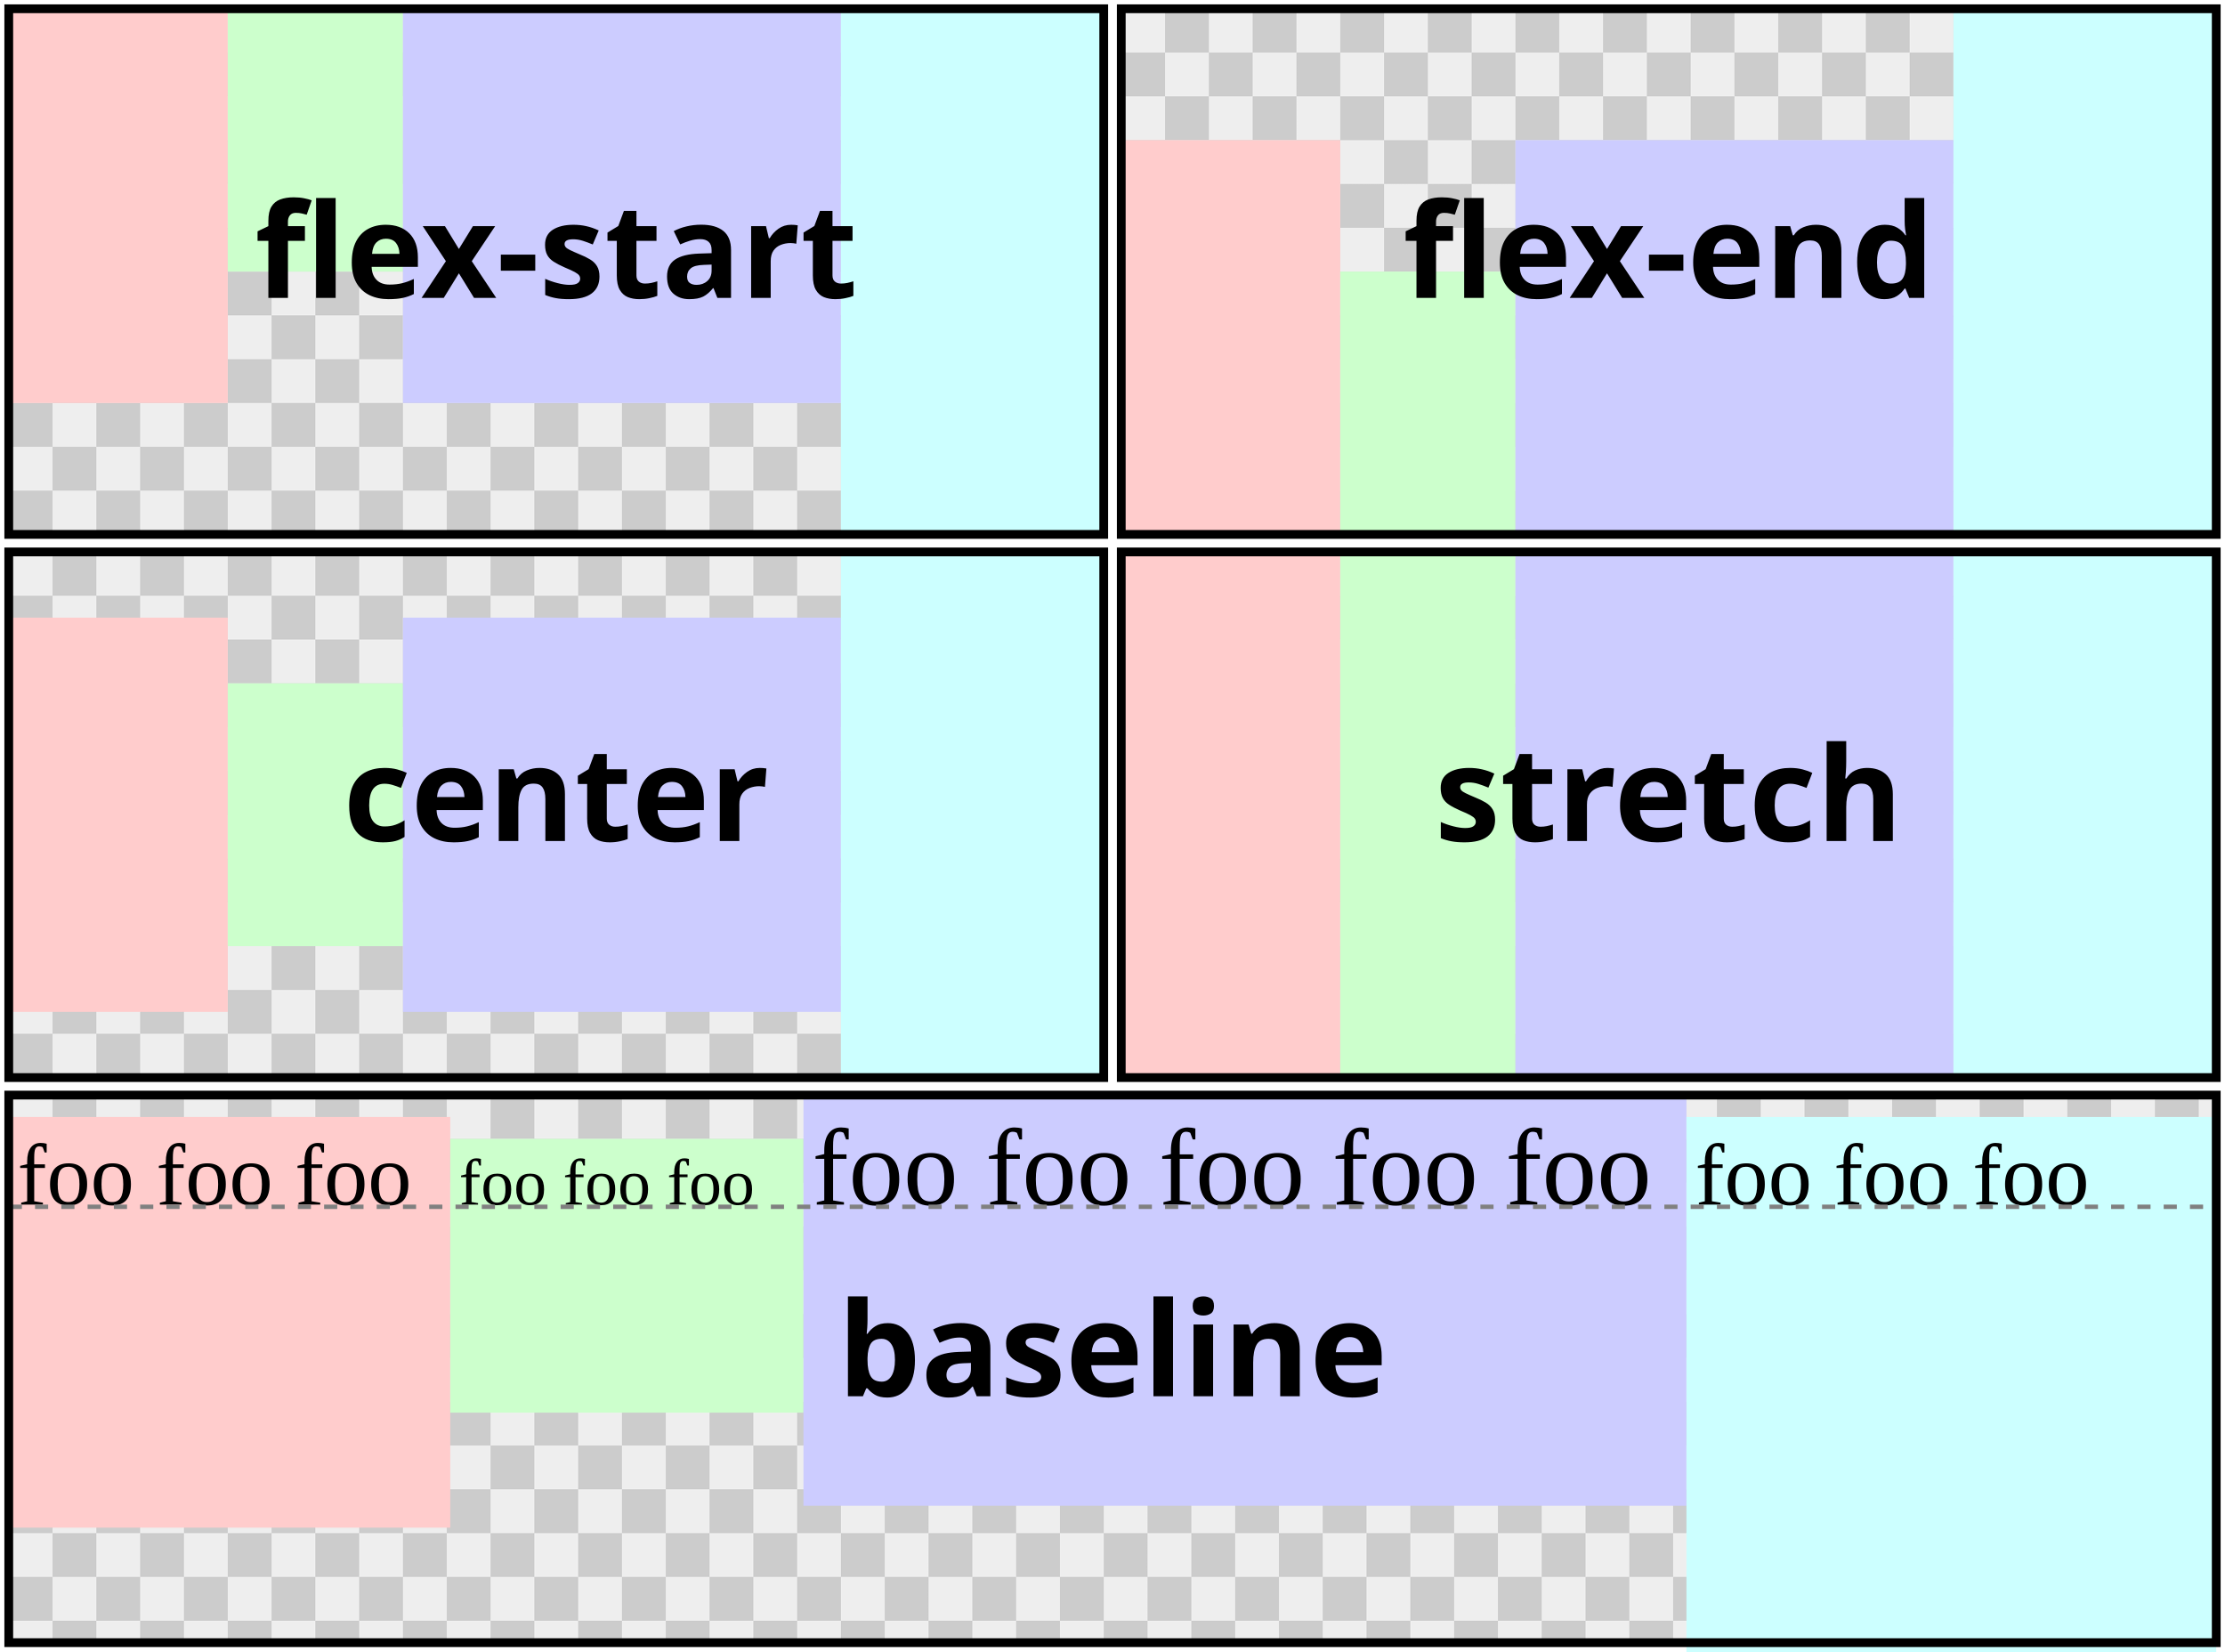
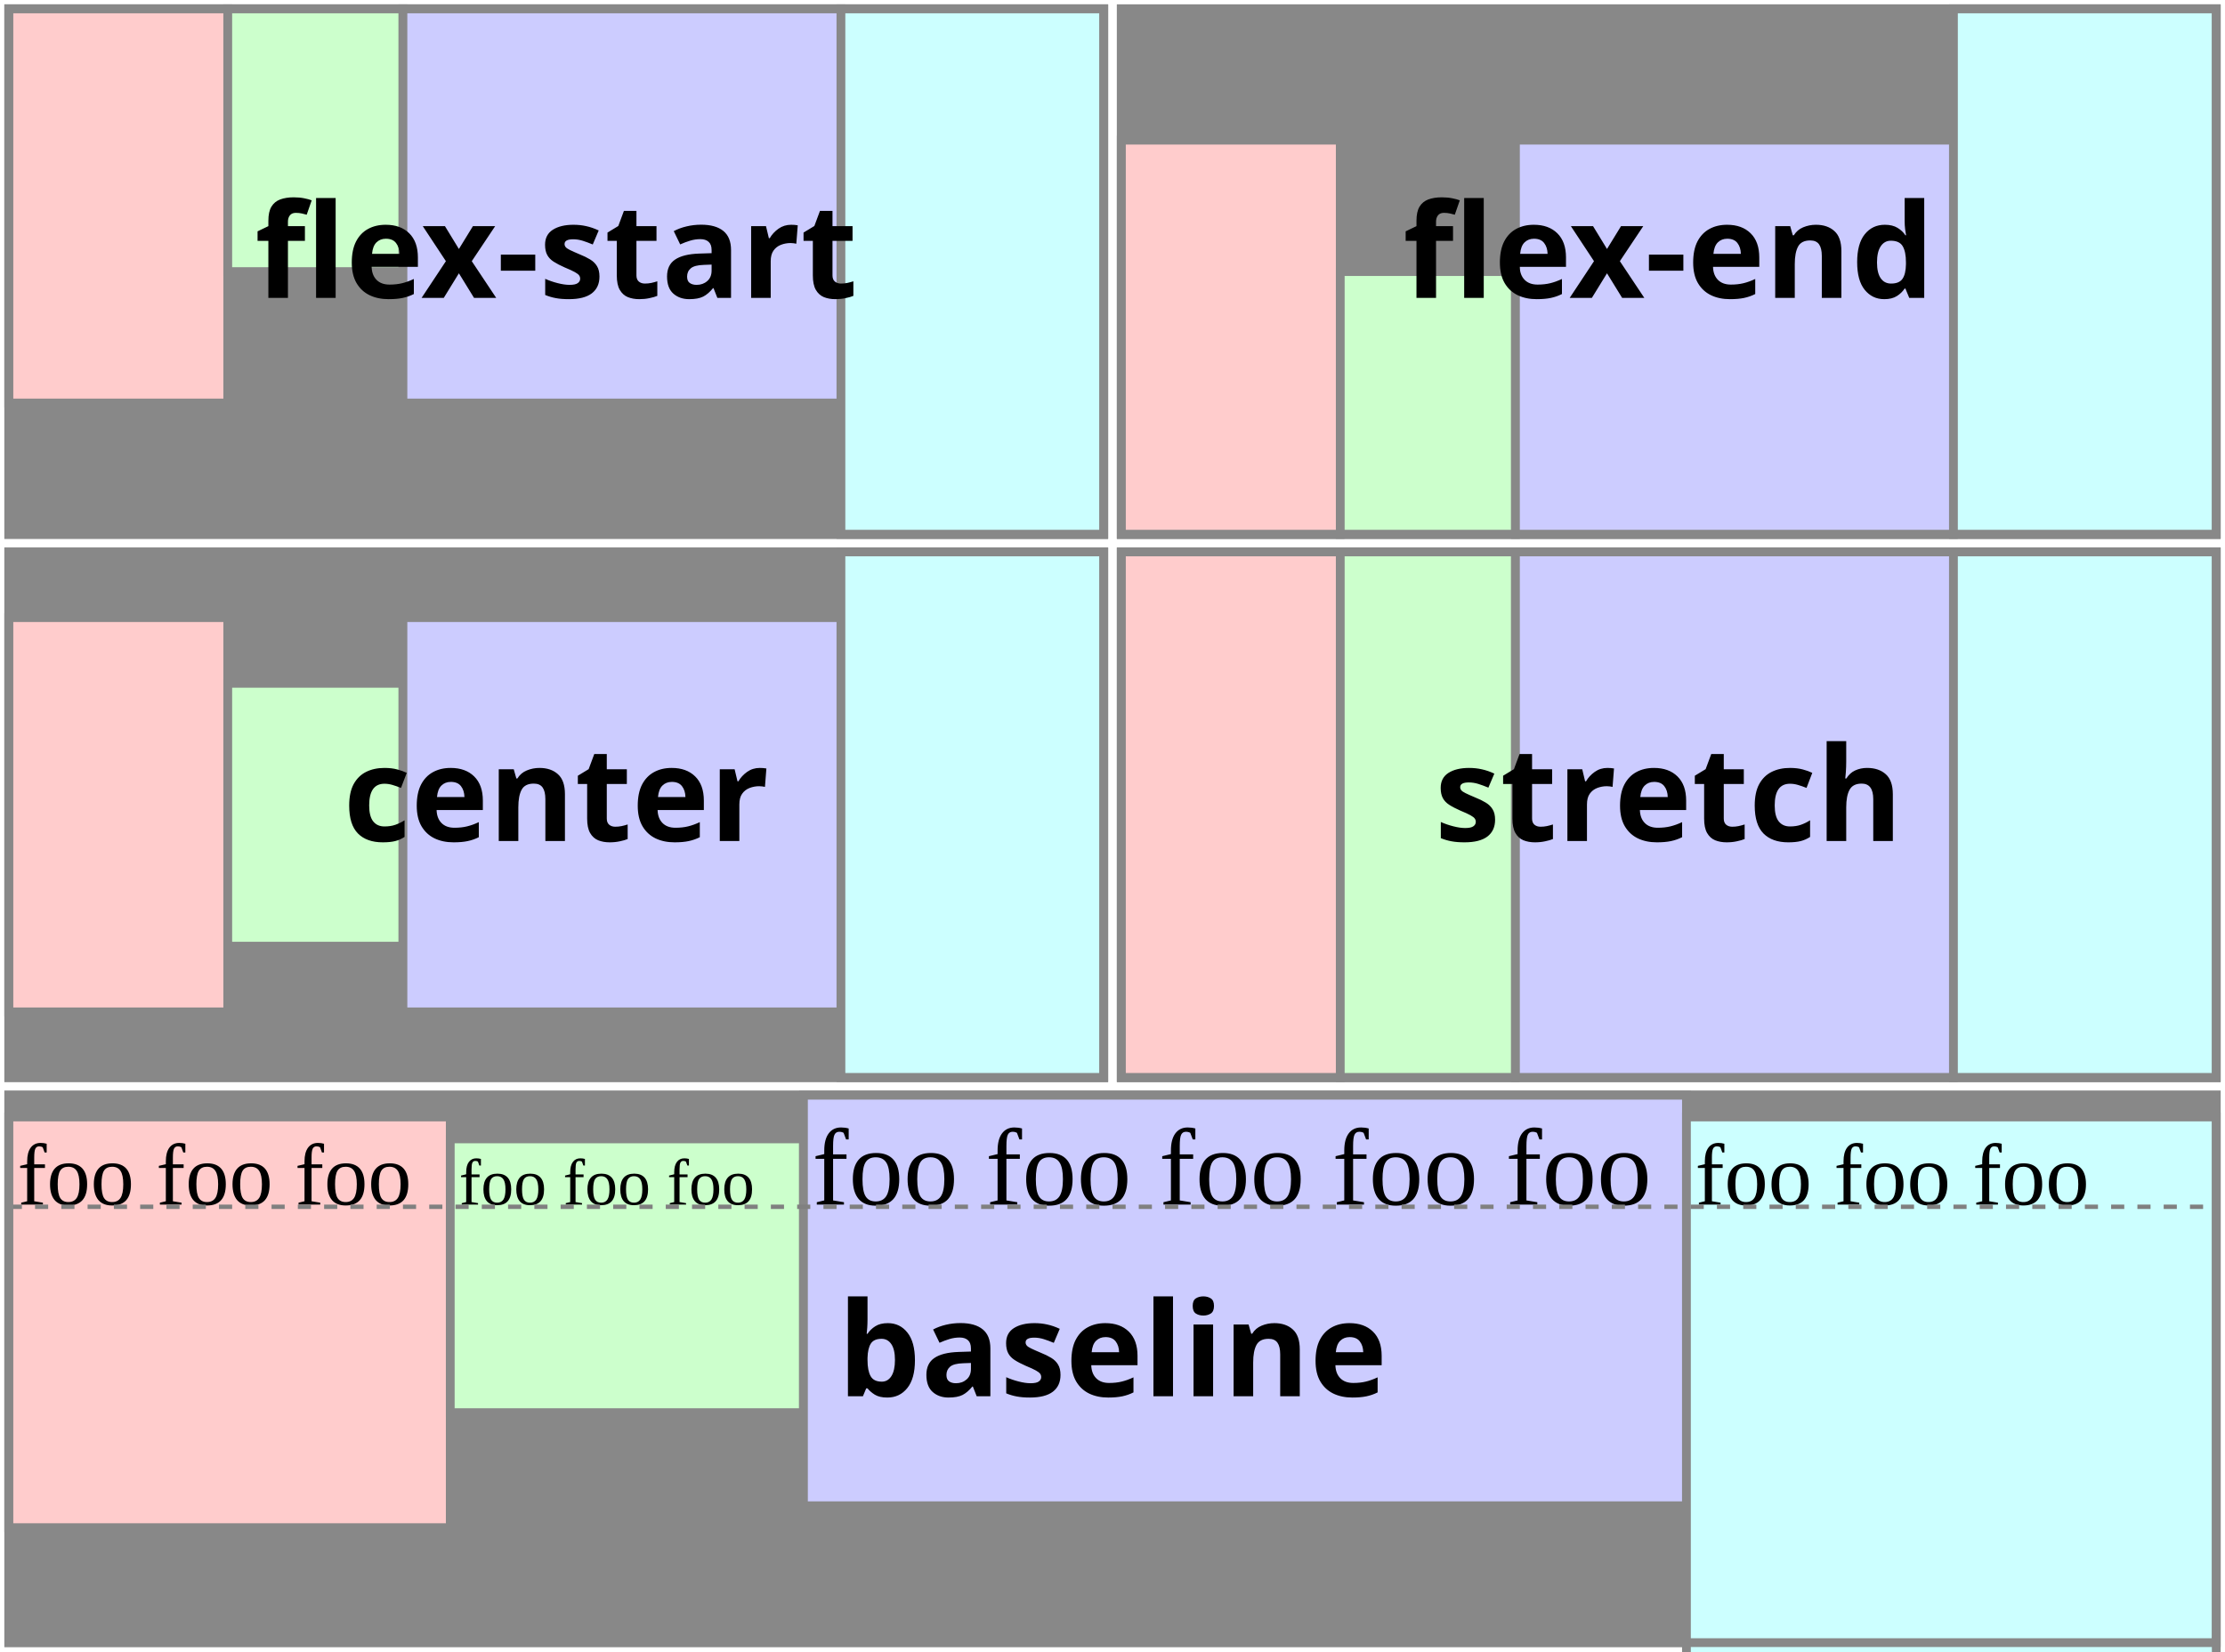
<svg xmlns="http://www.w3.org/2000/svg" width="508" height="377">
  <defs>
    <pattern id="checker" width="20" height="20" patternUnits="userSpaceOnUse">
      <rect x="0" y="0" width="10" height="10" fill="#eee" />
      <rect x="10" y="10" width="10" height="10" fill="#eee" />
      <rect x="0" y="10" width="10" height="10" fill="#ccc" />
      <rect x="10" y="0" width="10" height="10" fill="#ccc" />
    </pattern>
  </defs>
  <style>
		svg { overflow:visible; }
		.label { font-family: sans-serif; font-weight: bold; font-size: 30px; text-anchor: middle; }
- 		.bg { fill: url(#checker); }
- 		.border { stroke: black; stroke-width: 2; fill: transparent; }
+ 		.bg { fill: #888 }
+ 		.border { fill: transparent; }
		.one   { fill: #fcc; }
		.two   { fill: #cfc; }
		.three { fill: #ccf; }
		.four  { fill: #cff; }
+ 		rect { stroke-width: 2; stroke: #888; }
	</style>
  <svg x="2" y="2" width="250" height="120">
    <rect class="bg" width="100%" height="100%" />
    <rect class="one" x="0" y="0" width="20%" height="75%" />
    <rect class="two" x="20%" y="0" width="16%" height="50%" />
    <rect class="three" x="36%" y="0" width="40%" height="75%" />
    <rect class="four" x="76%" y="0" width="24%" height="100%" />
    <rect class="border" width="100%" height="100%" />
    <text class="label" x="50%" y="55%">flex-start</text>
  </svg>
  <svg x="256" y="2" width="250" height="120">
    <rect class="bg" width="100%" height="100%" />
    <rect class="one" x="0" y="25%" width="20%" height="75%" />
    <rect class="two" x="20%" y="50%" width="16%" height="50%" />
    <rect class="three" x="36%" y="25%" width="40%" height="75%" />
    <rect class="four" x="76%" y="0" width="24%" height="100%" />
    <rect class="border" width="100%" height="100%" />
    <text class="label" x="50%" y="55%">flex-end</text>
  </svg>
  <svg x="2" y="126" width="250" height="120">
    <rect class="bg" width="100%" height="100%" />
    <rect class="one" x="0" y="12.5%" width="20%" height="75%" />
    <rect class="two" x="20%" y="25%" width="16%" height="50%" />
    <rect class="three" x="36%" y="12.5%" width="40%" height="75%" />
    <rect class="four" x="76%" y="0" width="24%" height="100%" />
    <rect class="border" width="100%" height="100%" />
    <text class="label" x="50%" y="55%">center</text>
  </svg>
  <svg x="256" y="126" width="250" height="120">
    <rect class="bg" width="100%" height="100%" />
    <rect class="one" x="0" y="0" width="20%" height="100%" />
    <rect class="two" x="20%" y="0" width="16%" height="100%" />
    <rect class="three" x="36%" y="0" width="40%" height="100%" />
    <rect class="four" x="76%" y="0" width="24%" height="100%" />
    <rect class="border" width="100%" height="100%" />
    <text class="label" x="50%" y="55%">stretch</text>
  </svg>
  <svg x="2" y="250" width="504" height="125">
    <rect class="bg" width="100%" height="100%" />
    <svg x="0" y="5" width="20%" height="75%">
      <rect class="one" width="100%" height="100%" />
      <text x="2" y="20" style="font-size: 20px;">foo foo foo</text>
    </svg>
    <svg x="20%" y="10" width="16%" height="50%">
      <rect class="two" width="100%" height="100%" />
      <text x="2" y="15" style="font-size: 15px;">foo foo foo</text>
    </svg>
    <svg x="36%" y="0" width="40%" height="75%">
      <rect class="three" width="100%" height="100%" />
      <text x="2" y="25" style="font-size: 25;">foo foo foo foo foo</text>
    </svg>
    <svg x="76%" y="5" width="24%" height="100%">
      <rect class="four" width="100%" height="100%" />
      <text x="2" y="20" style="font-size: 20px;">foo foo foo</text>
    </svg>
    <path d="M 0 25.5 h 504" stroke="gray" stroke-width="1" stroke-dasharray="3" />
    <rect class="border" width="100%" height="100%" />
    <text class="label" x="50%" y="55%">baseline</text>
  </svg>
</svg>
